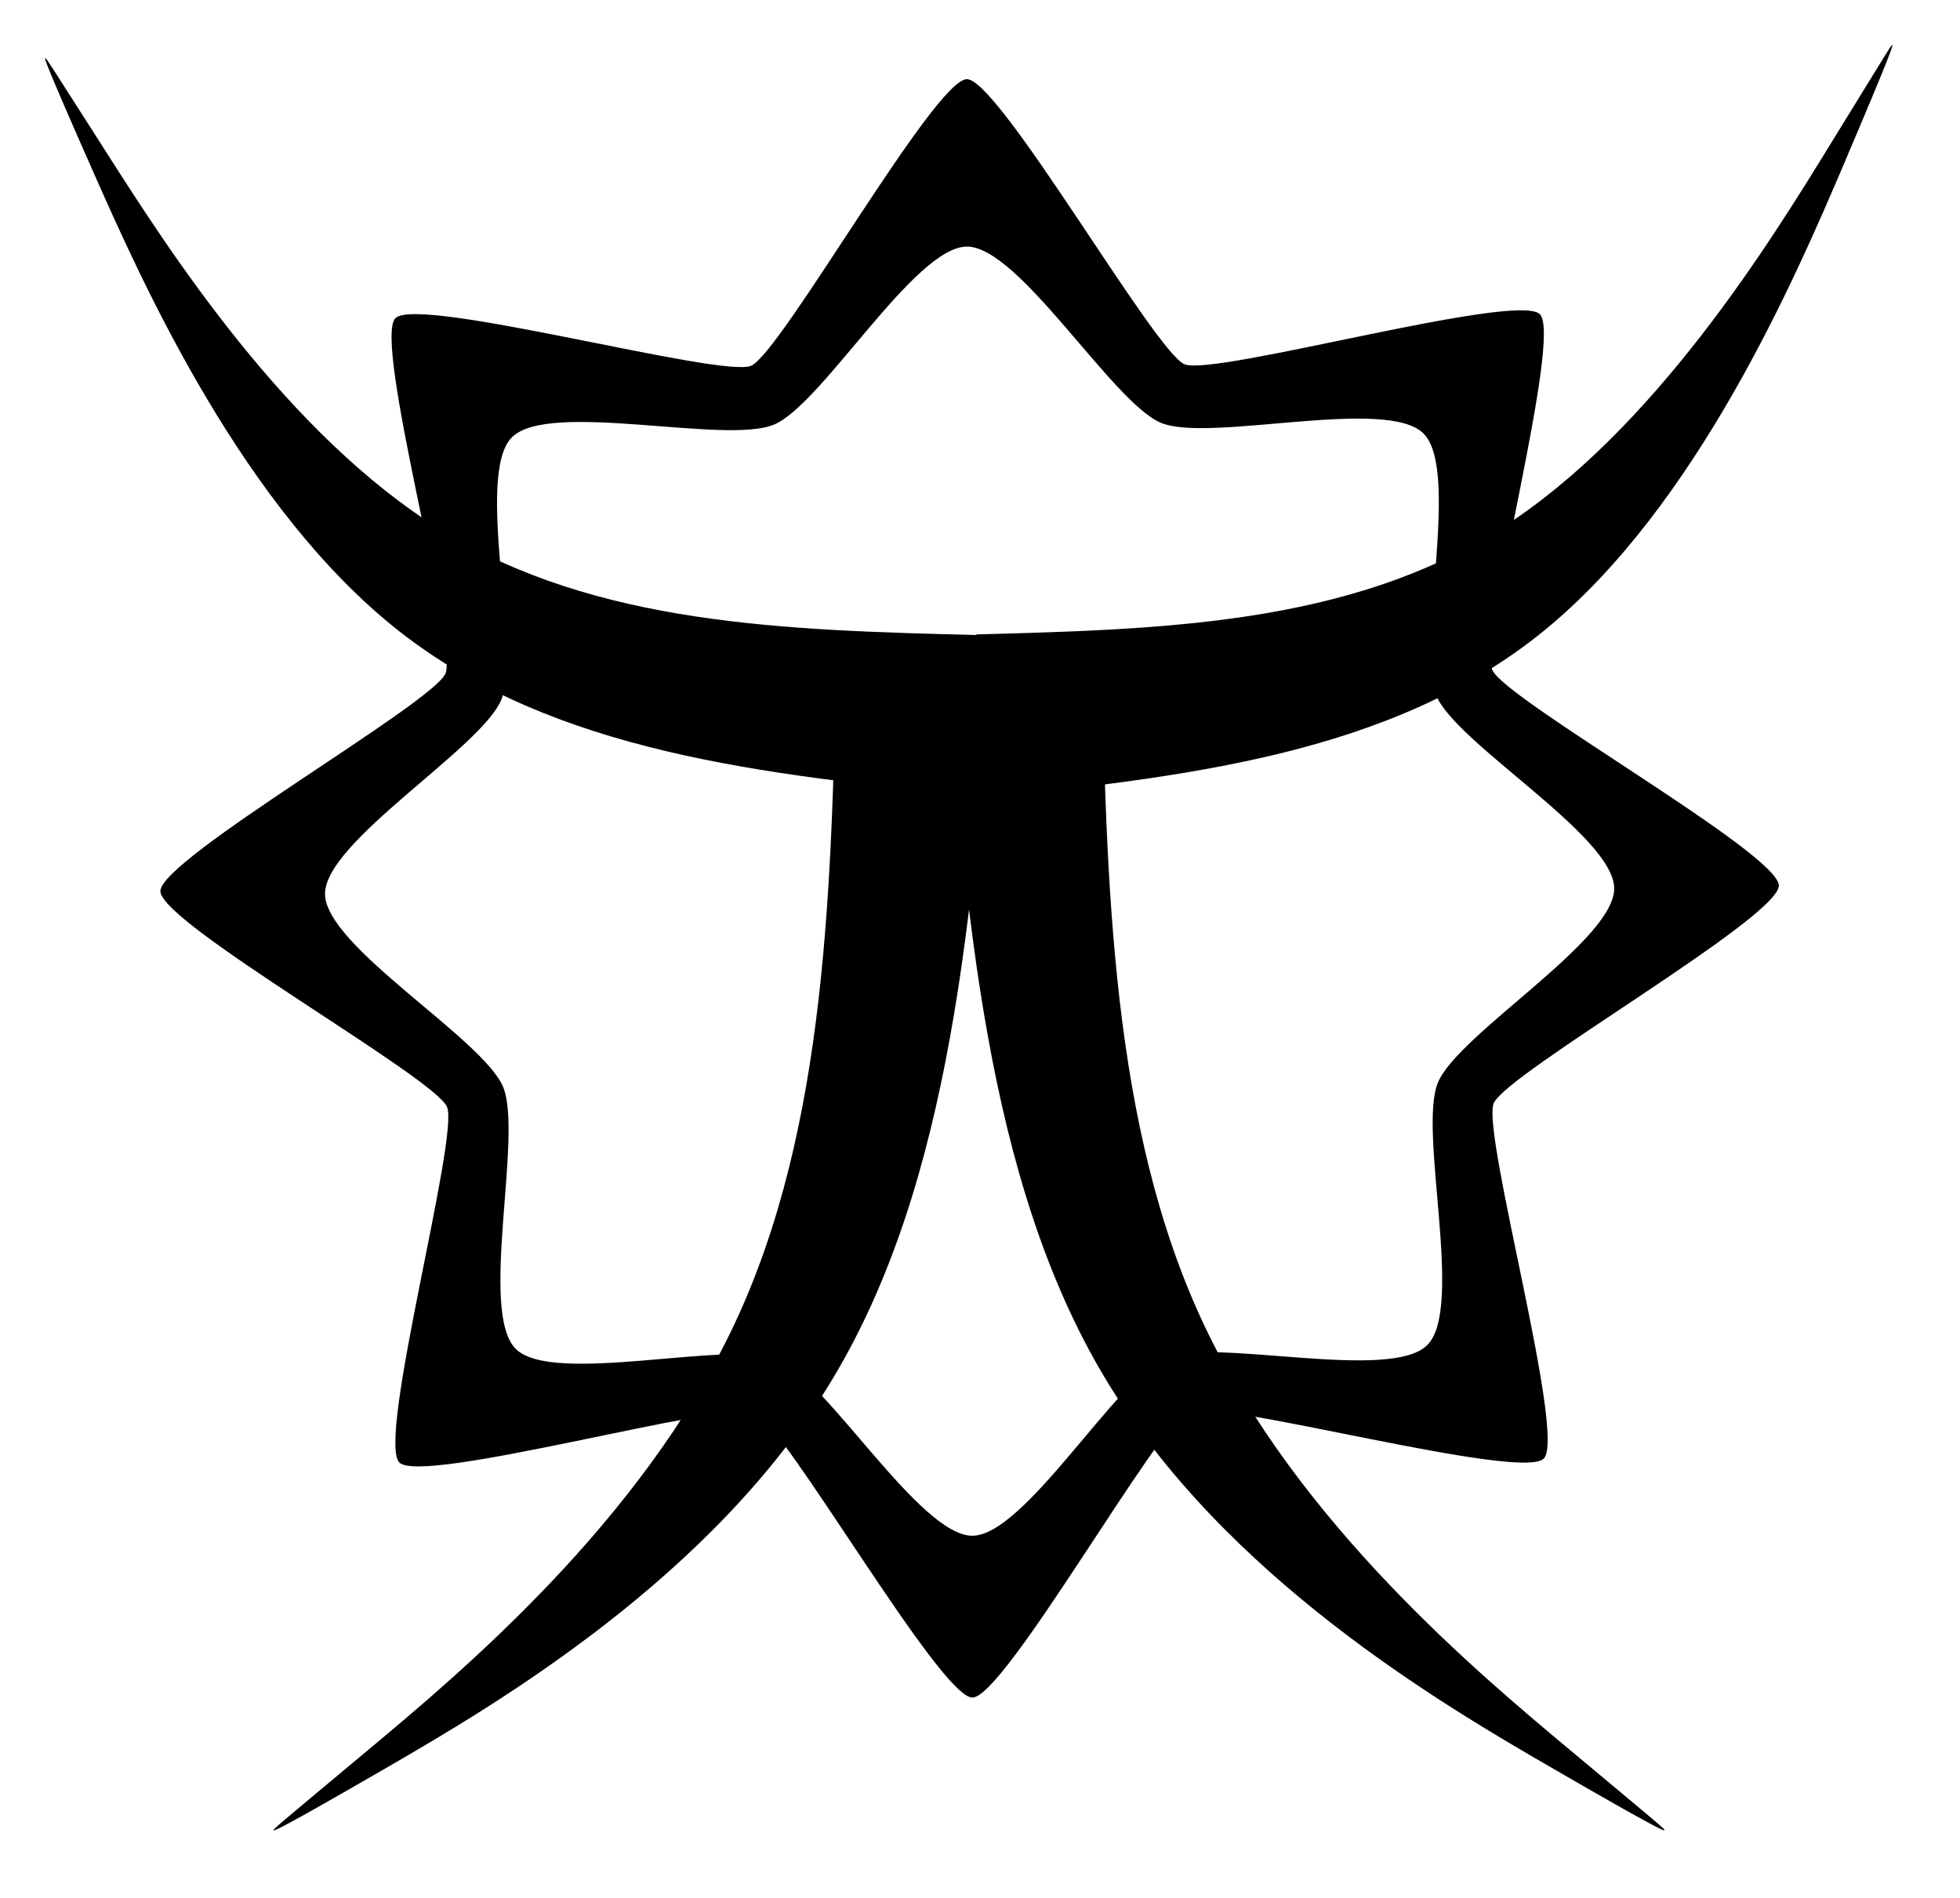
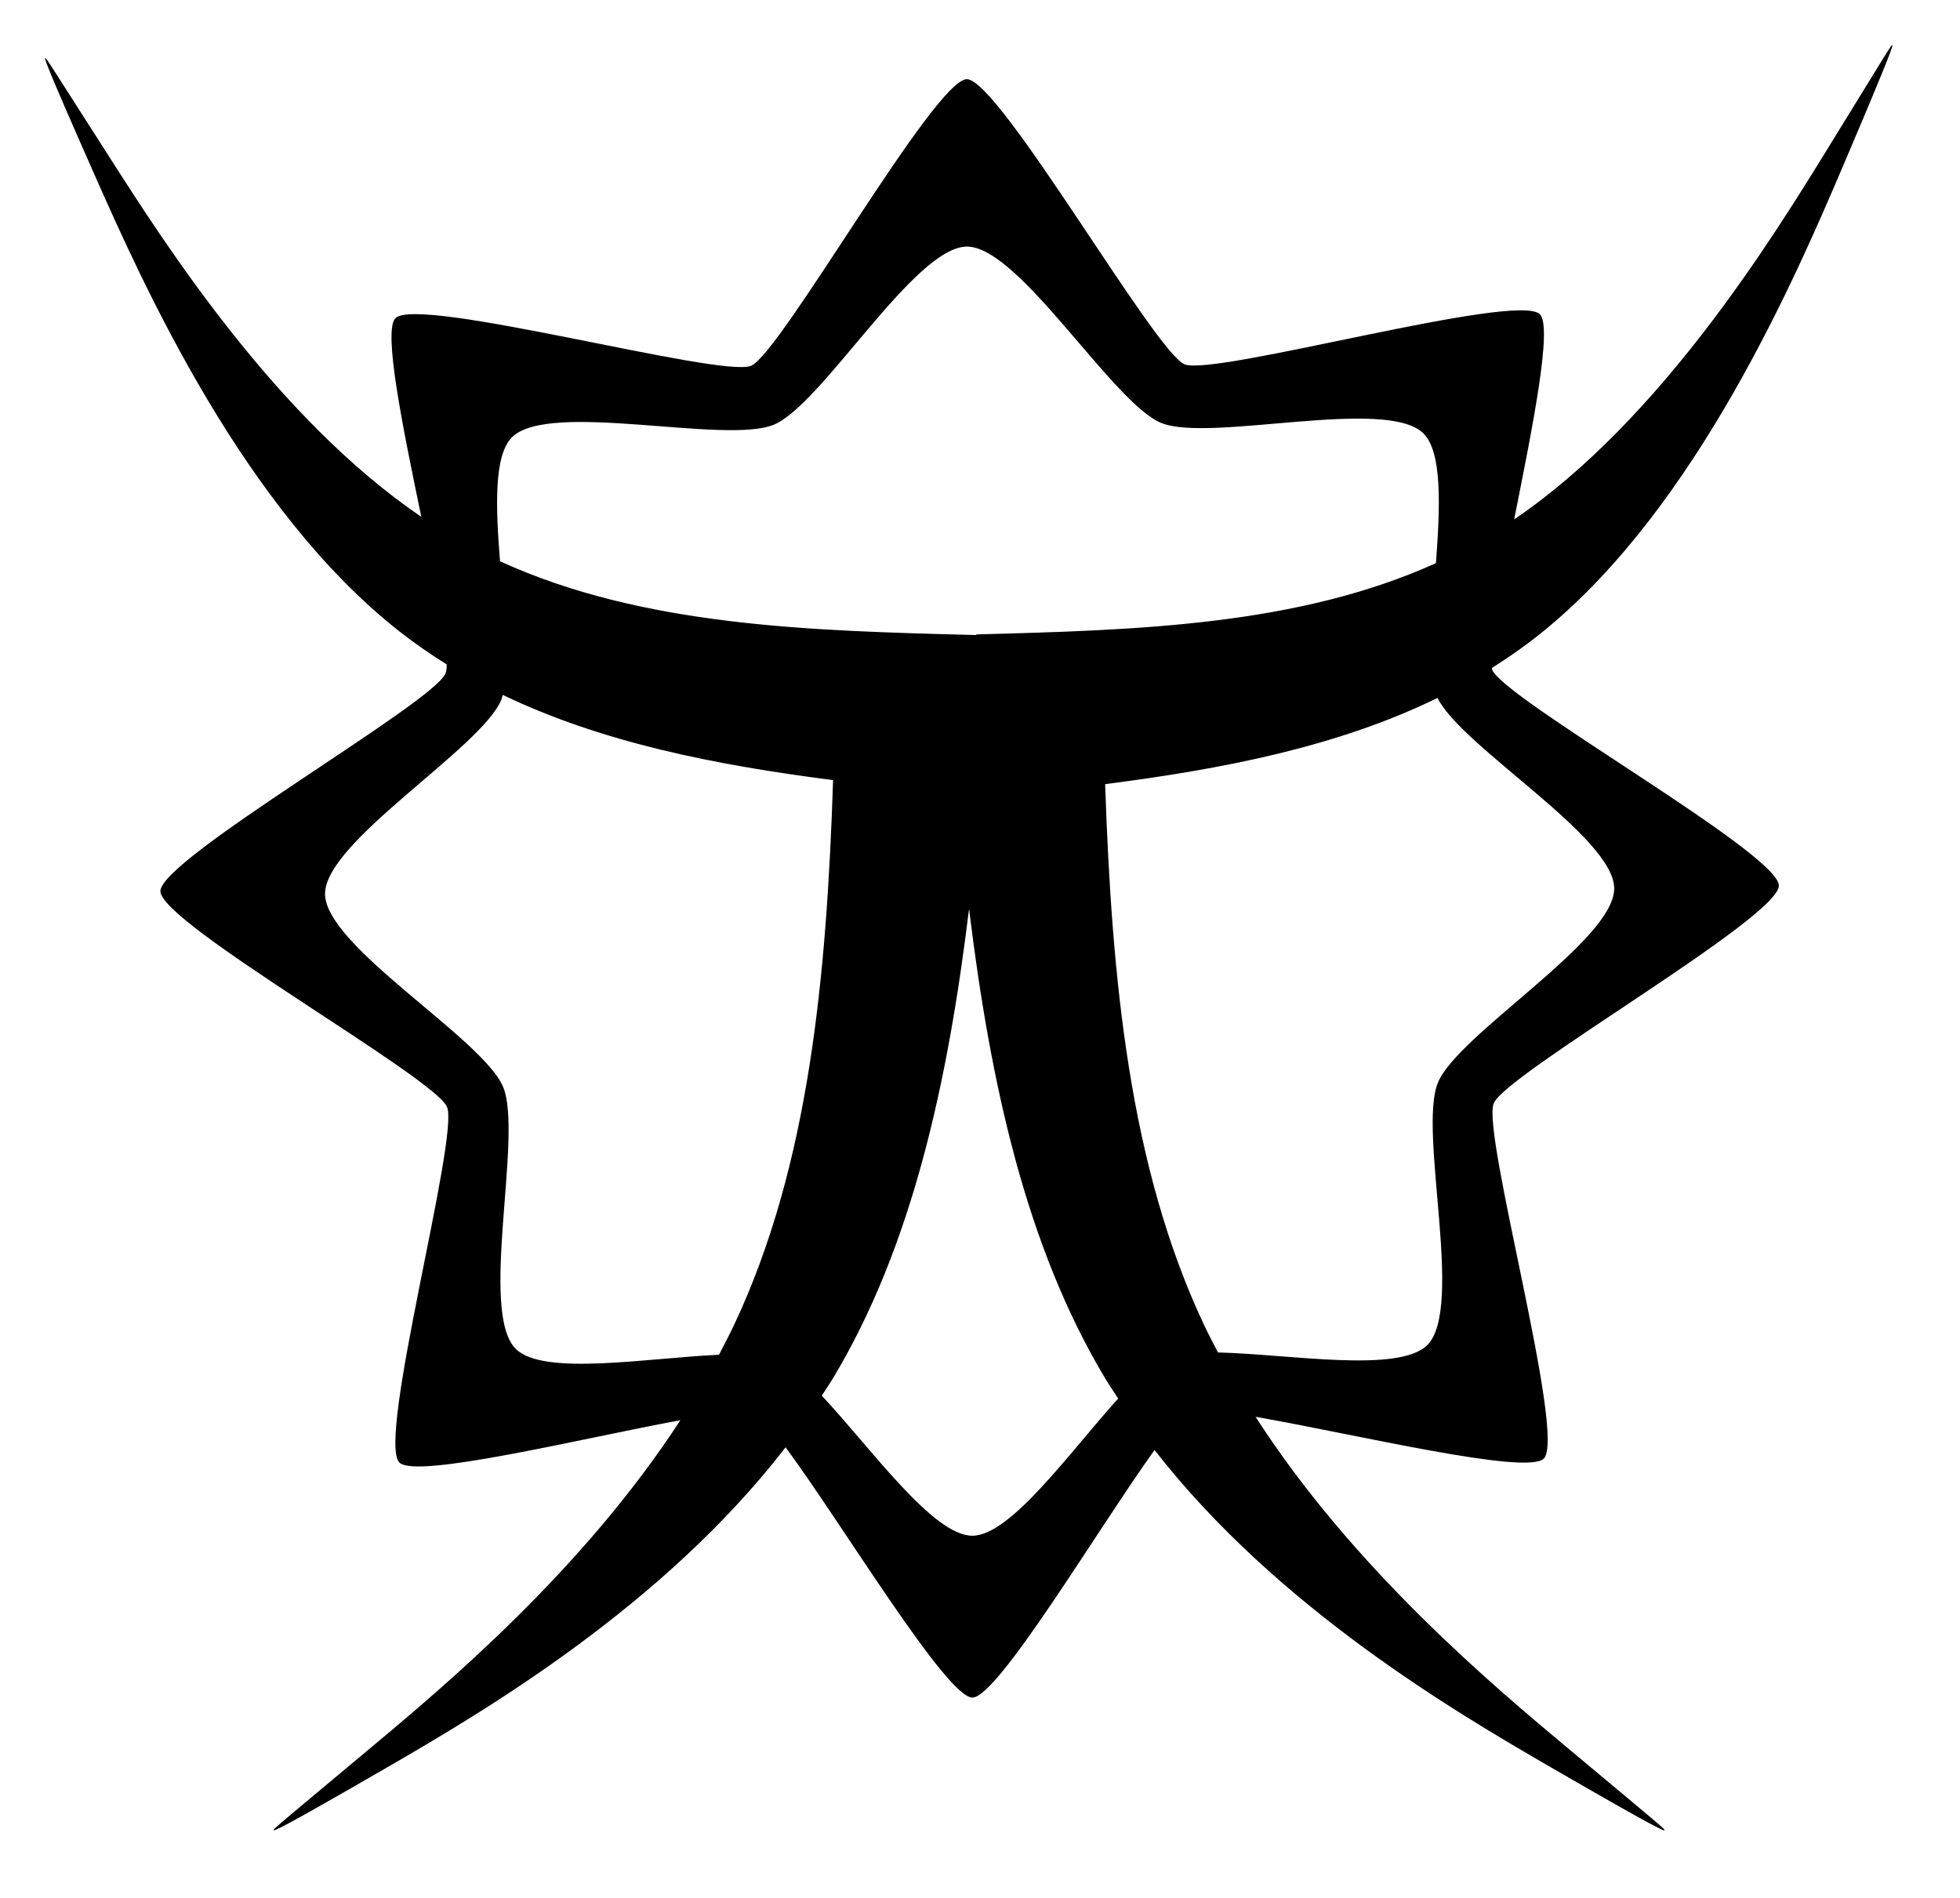
<svg xmlns="http://www.w3.org/2000/svg" width="115.064mm" height="111.423mm" viewBox="0 0 115.064 111.423" version="1.1" id="svg1">
  <defs id="defs1">
    </defs>
-   <g id="layer3" transform="translate(-3.197225,-130.3348)">
-     <path id="path8" style="display:inline;stroke-width:0" d="m 59.956,134.983 c -1.896,0.007 -10.919,16.095 -12.668,16.827 -1.749,0.731 -19.54,-4.142 -20.876,-2.797 -1.336,1.345 3.66,19.102 2.941,20.856 -0.719,1.754 -16.746,10.888 -16.74,12.784 0.006,1.896 16.096,10.919 16.827,12.668 0.731,1.749 -4.142,19.54 -2.797,20.876 1.345,1.336 19.102,-3.66 20.856,-2.941 1.754,0.719 10.888,16.746 12.784,16.74 1.896,-0.007 10.92,-16.096 12.668,-16.827 1.749,-0.731 19.54,4.142 20.876,2.797 1.336,-1.345 -3.66,-19.103 -2.941,-20.857 0.719,-1.754 16.746,-10.888 16.74,-12.784 -0.007,-1.896 -16.096,-10.919 -16.827,-12.668 -0.731,-1.749 4.142,-19.54 2.797,-20.876 -1.345,-1.336 -19.102,3.66 -20.856,2.941 -1.754,-0.719 -10.889,-16.746 -12.784,-16.74 z m 0,9.829 c 3.081,-0.013 8.559,9.186 11.411,10.353 2.852,1.167 13.207,-1.555 15.395,0.615 2.188,2.169 -0.443,12.547 0.748,15.389 1.192,2.842 10.438,8.239 10.451,11.321 0.013,3.081 -9.186,8.559 -10.353,11.411 -1.167,2.852 1.555,13.207 -0.615,15.395 -2.169,2.188 -12.547,-0.443 -15.389,0.748 -2.842,1.192 -8.239,10.438 -11.321,10.451 -3.081,0.013 -8.559,-9.186 -11.411,-10.353 -2.852,-1.167 -13.207,1.555 -15.395,-0.615 -2.188,-2.169 0.443,-12.547 -0.748,-15.389 -1.192,-2.842 -10.438,-8.239 -10.451,-11.321 -0.013,-3.081 9.186,-8.559 10.353,-11.411 1.167,-2.852 -1.555,-13.207 0.615,-15.395 2.169,-2.188 12.547,0.443 15.389,-0.748 2.842,-1.192 8.239,-10.438 11.321,-10.451 z" />
-   </g>
+   <g id="layer3" transform="translate(-3.197225,-130.3348)" />
  <g id="layer1" transform="translate(-3.197225,-130.3348)">
-     <path style="fill-opacity:1;stroke-width:0.265" d="m 135.288,50.394 c 22.295,2.586 44.59,5.173 61.028,19.866 16.438,14.694 27.016,41.492 32.302,55.076 5.286,13.583 5.278,13.949 5.18,13.958 -0.098,0.009 -0.286,-0.339 -6.661,-11.691 C 220.762,116.252 208.2,93.897 191.825,82.425 175.45,70.953 155.264,70.366 135.077,69.779" id="path2" transform="matrix(0,0.7069532,-0.4754615,0,85.48965,72.48833)" />
-     <path style="fill-opacity:1;stroke-width:0.265" d="m 135.288,50.394 c 22.295,2.586 44.59,5.173 61.028,19.866 16.438,14.694 27.016,41.492 32.302,55.076 5.286,13.583 5.278,13.949 5.18,13.958 -0.098,0.009 -0.286,-0.339 -6.661,-11.691 C 220.762,116.252 208.2,93.897 191.825,82.425 175.45,70.953 155.264,70.366 135.077,69.779" id="path3" transform="matrix(0.5445946,0,0,-0.4977091,-13.04493,202.3089)" />
-     <path style="fill-opacity:1;stroke-width:0.265" d="m 135.288,50.394 c 22.295,2.586 44.59,5.173 61.028,19.866 16.438,14.694 27.016,41.492 32.302,55.076 5.286,13.583 5.278,13.949 5.18,13.958 -0.098,0.009 -0.286,-0.339 -6.661,-11.691 C 220.762,116.252 208.2,93.897 191.825,82.425 175.45,70.953 155.264,70.366 135.077,69.779" id="path4" transform="matrix(-0.5539792,0,0,-0.4872853,135.3749,201.6198)" />
-     <path style="fill-opacity:1;stroke-width:0.265" d="m 135.288,50.394 c 22.295,2.586 44.59,5.173 61.028,19.866 16.438,14.694 27.016,41.492 32.302,55.076 5.286,13.583 5.278,13.949 5.18,13.958 -0.098,0.009 -0.286,-0.339 -6.661,-11.691 C 220.762,116.252 208.2,93.897 191.825,82.425 175.45,70.953 155.264,70.366 135.077,69.779" id="path6" transform="matrix(0,0.7069532,0.4754615,0,34.68355,72.48833)" />
+     <g id="g1">
+       <path id="path8" style="display:inline;stroke-width:0" d="M 114.28 132.981 C 114.227 132.976 114.125 133.149 110.653 138.799 C 107.268 144.307 100.677 155.003 92.087 160.829 C 93.165 155.429 94.356 149.537 93.596 148.782 C 92.251 147.446 74.494 152.443 72.74 151.723 C 70.986 151.004 61.852 134.977 59.956 134.984 C 58.06 134.991 49.037 151.079 47.288 151.81 C 45.539 152.542 27.748 147.669 26.412 149.014 C 25.676 149.755 26.836 155.391 27.93 160.677 C 19.437 154.906 12.922 144.729 9.546 139.44 C 6.014 133.909 5.91 133.739 5.855 133.743 C 5.801 133.748 5.797 133.926 8.725 140.545 C 11.653 147.164 17.514 160.223 26.62 167.383 C 27.523 168.093 28.459 168.742 29.423 169.342 C 29.421 169.577 29.399 169.758 29.353 169.87 C 28.634 171.624 12.607 180.758 12.614 182.654 C 12.62 184.549 28.71 193.573 29.441 195.322 C 30.173 197.07 25.299 214.862 26.644 216.198 C 27.625 217.172 37.275 214.799 43.14 213.711 C 37.401 222.54 29.306 229.317 24.819 233.063 C 19.422 237.57 19.256 237.703 19.26 237.773 C 19.265 237.842 19.439 237.847 25.897 234.11 C 31.575 230.825 42.106 224.645 49.316 215.304 C 52.598 219.732 58.758 230.002 60.284 229.996 C 61.781 229.991 67.683 220.041 70.977 215.463 C 78.183 224.717 88.631 230.844 94.276 234.11 C 100.735 237.847 100.908 237.842 100.913 237.773 C 100.917 237.703 100.752 237.57 95.354 233.063 C 90.834 229.289 82.654 222.438 76.907 213.514 C 82.732 214.527 92.833 216.968 93.828 215.966 C 95.164 214.621 90.168 196.863 90.887 195.11 C 91.606 193.356 107.633 184.222 107.627 182.326 C 107.62 180.43 91.531 171.407 90.799 169.658 C 90.789 169.635 90.791 169.578 90.783 169.549 C 91.847 168.879 92.878 168.148 93.868 167.34 C 102.819 160.027 108.581 146.689 111.459 139.928 C 114.338 133.167 114.334 132.985 114.28 132.981 z M 59.956 144.812 C 63.037 144.799 68.515 153.998 71.367 155.165 C 74.219 156.332 84.574 153.611 86.762 155.78 C 87.876 156.885 87.74 160.114 87.496 163.396 C 79.376 167.067 69.949 167.329 60.517 167.58 L 60.518 167.617 C 50.721 167.367 40.926 167.111 32.552 163.287 C 32.298 160.131 32.182 157.086 33.247 156.012 C 35.416 153.823 45.794 156.455 48.635 155.264 C 51.477 154.072 56.875 144.826 59.956 144.812 z M 32.71 171.13 C 38.549 173.936 45.209 175.25 52.105 176.134 C 51.727 187.599 50.713 198.734 46.3 208.1 C 46.018 208.698 45.713 209.286 45.405 209.87 C 41.191 210.062 35.099 211.134 33.478 209.527 C 31.29 207.358 33.921 196.98 32.73 194.138 C 31.538 191.296 22.292 185.899 22.279 182.817 C 22.265 179.736 31.465 174.259 32.632 171.407 C 32.664 171.327 32.683 171.221 32.71 171.13 z M 87.589 171.31 C 89.006 174.184 97.948 179.457 97.961 182.49 C 97.975 185.571 88.775 191.049 87.609 193.901 C 86.442 196.753 89.163 207.108 86.994 209.296 C 85.338 210.966 78.919 209.838 74.7 209.735 C 74.417 209.194 74.134 208.653 73.874 208.1 C 69.491 198.799 68.461 187.752 68.076 176.37 C 75.003 175.481 81.711 174.179 87.589 171.31 z M 60.087 183.691 C 61.332 193.909 63.426 203.516 68.09 211.275 C 68.329 211.672 68.59 212.052 68.841 212.439 C 66.017 215.564 62.535 220.485 60.284 220.495 C 57.976 220.505 54.327 215.352 51.441 212.271 C 51.655 211.938 51.879 211.614 52.084 211.275 C 56.748 203.516 58.841 193.909 60.087 183.691 z " />
+     </g>
  </g>
</svg>
